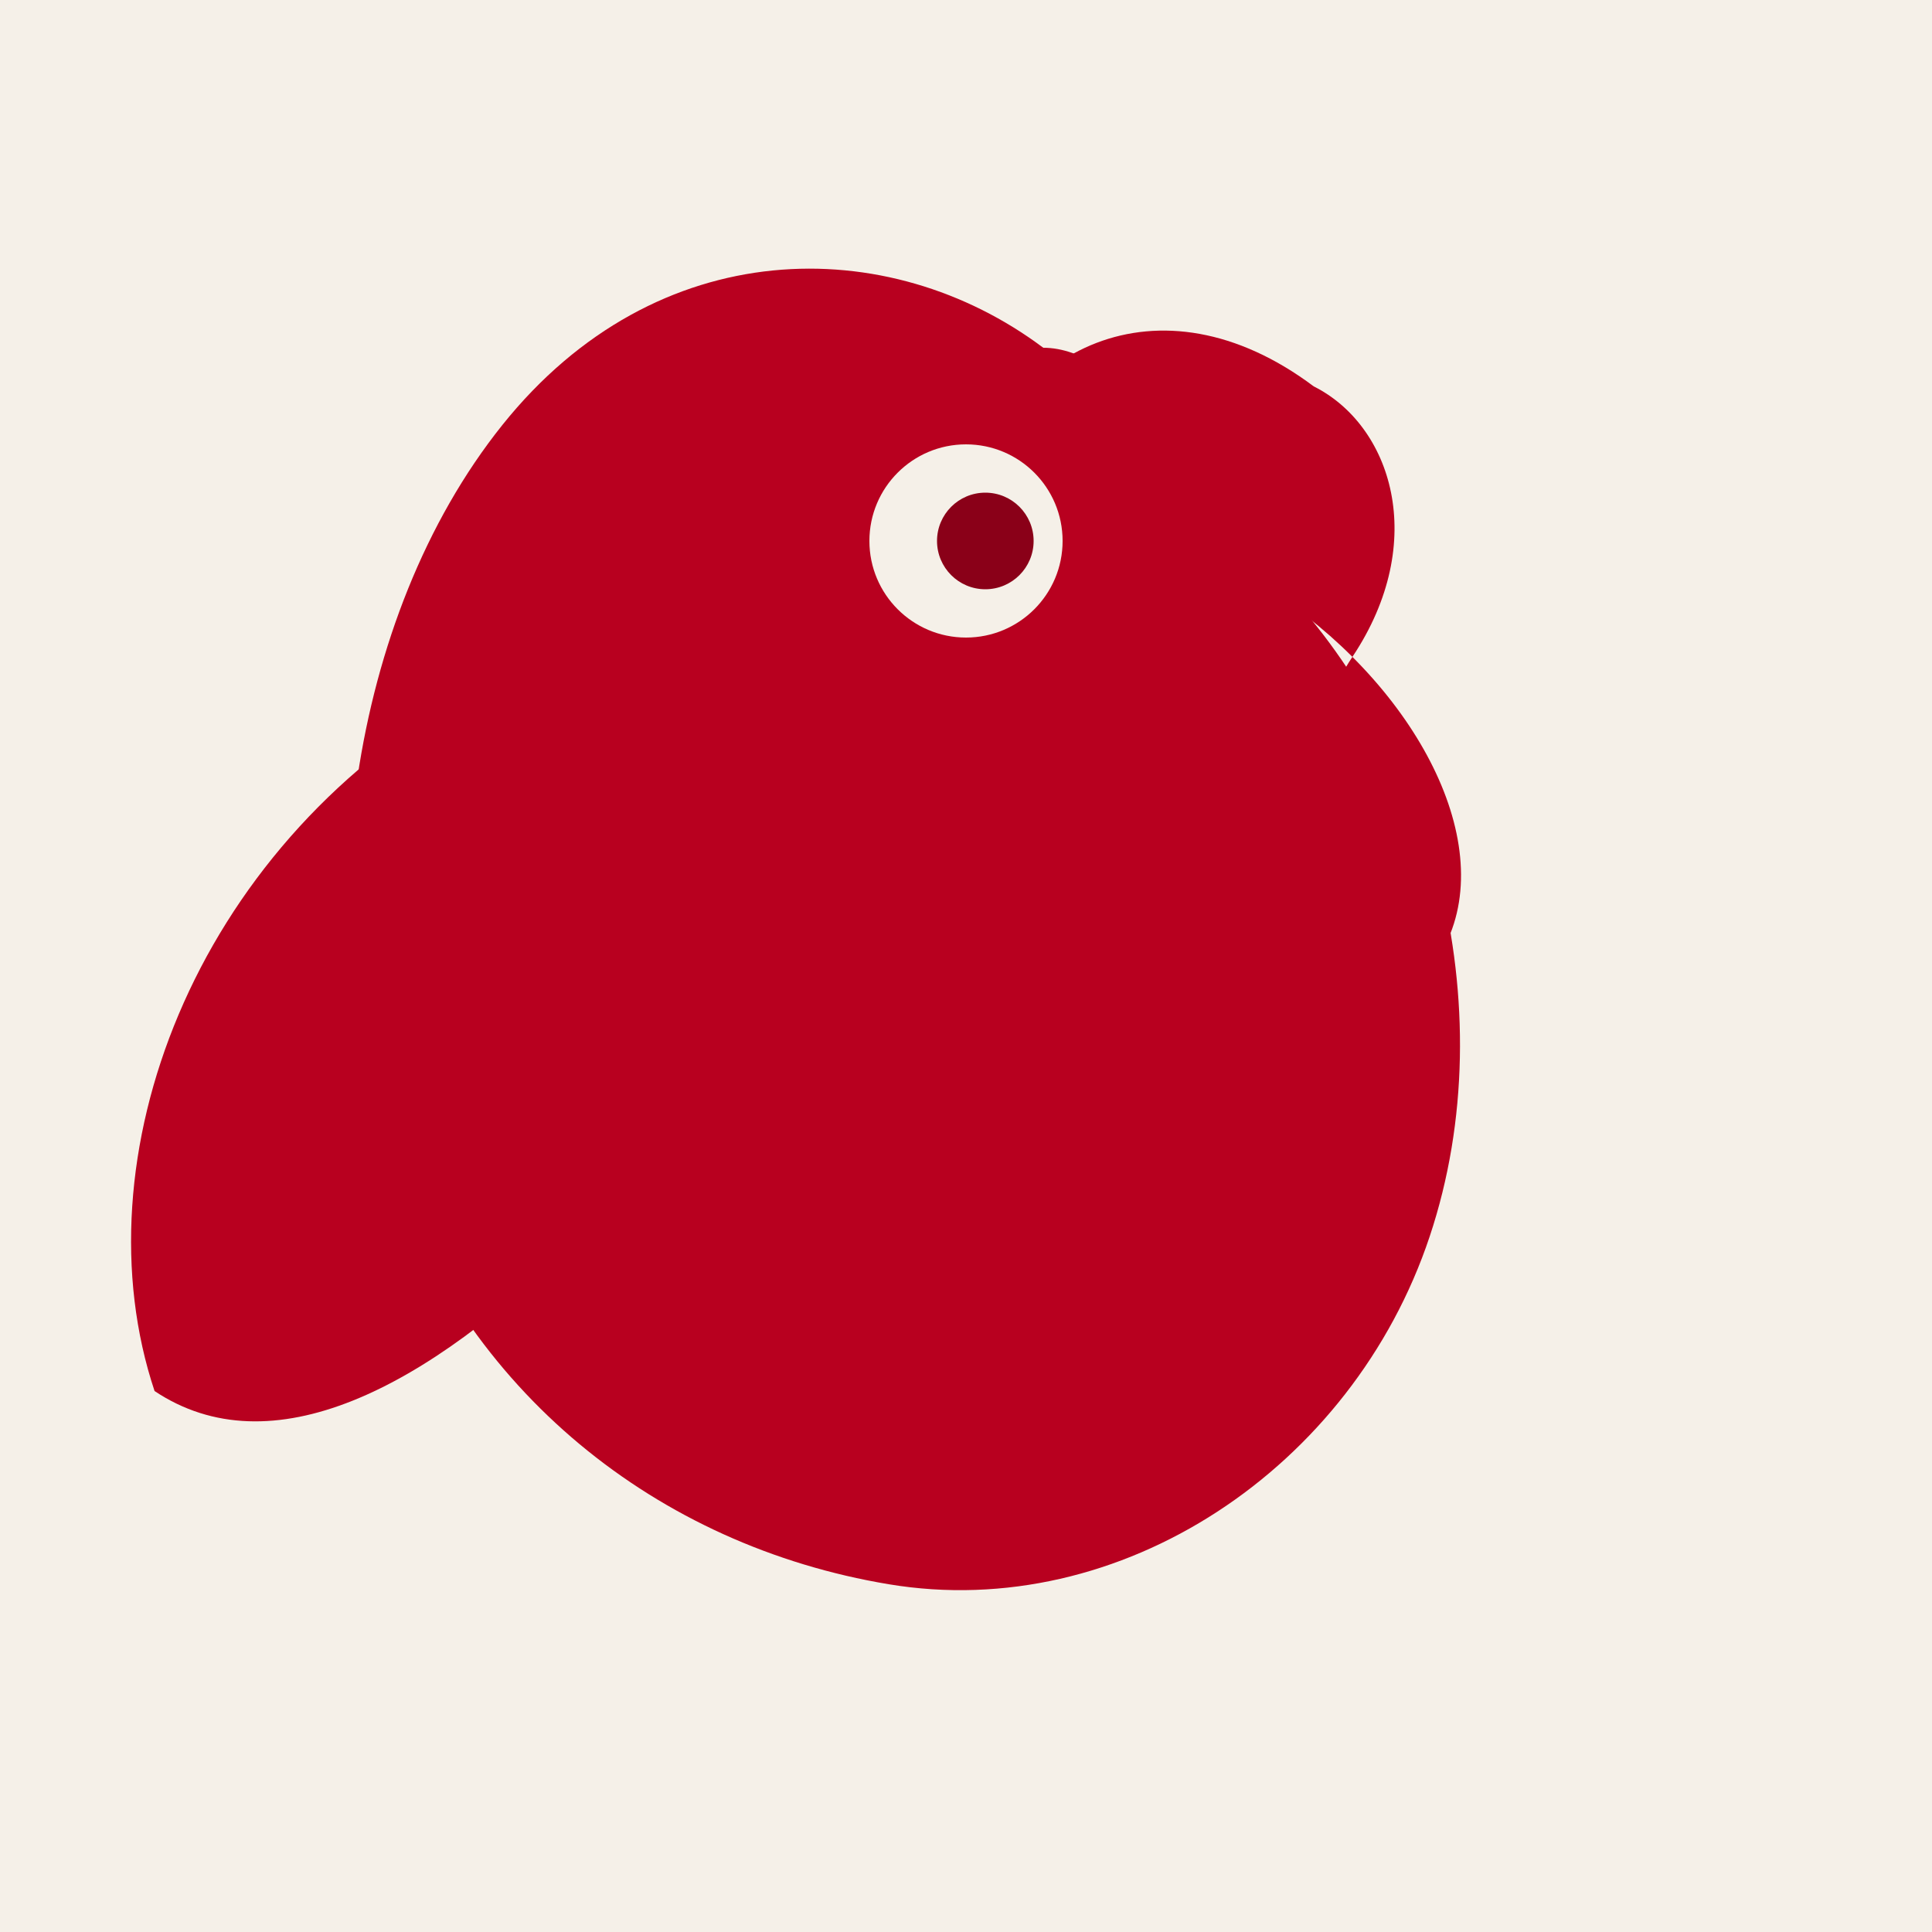
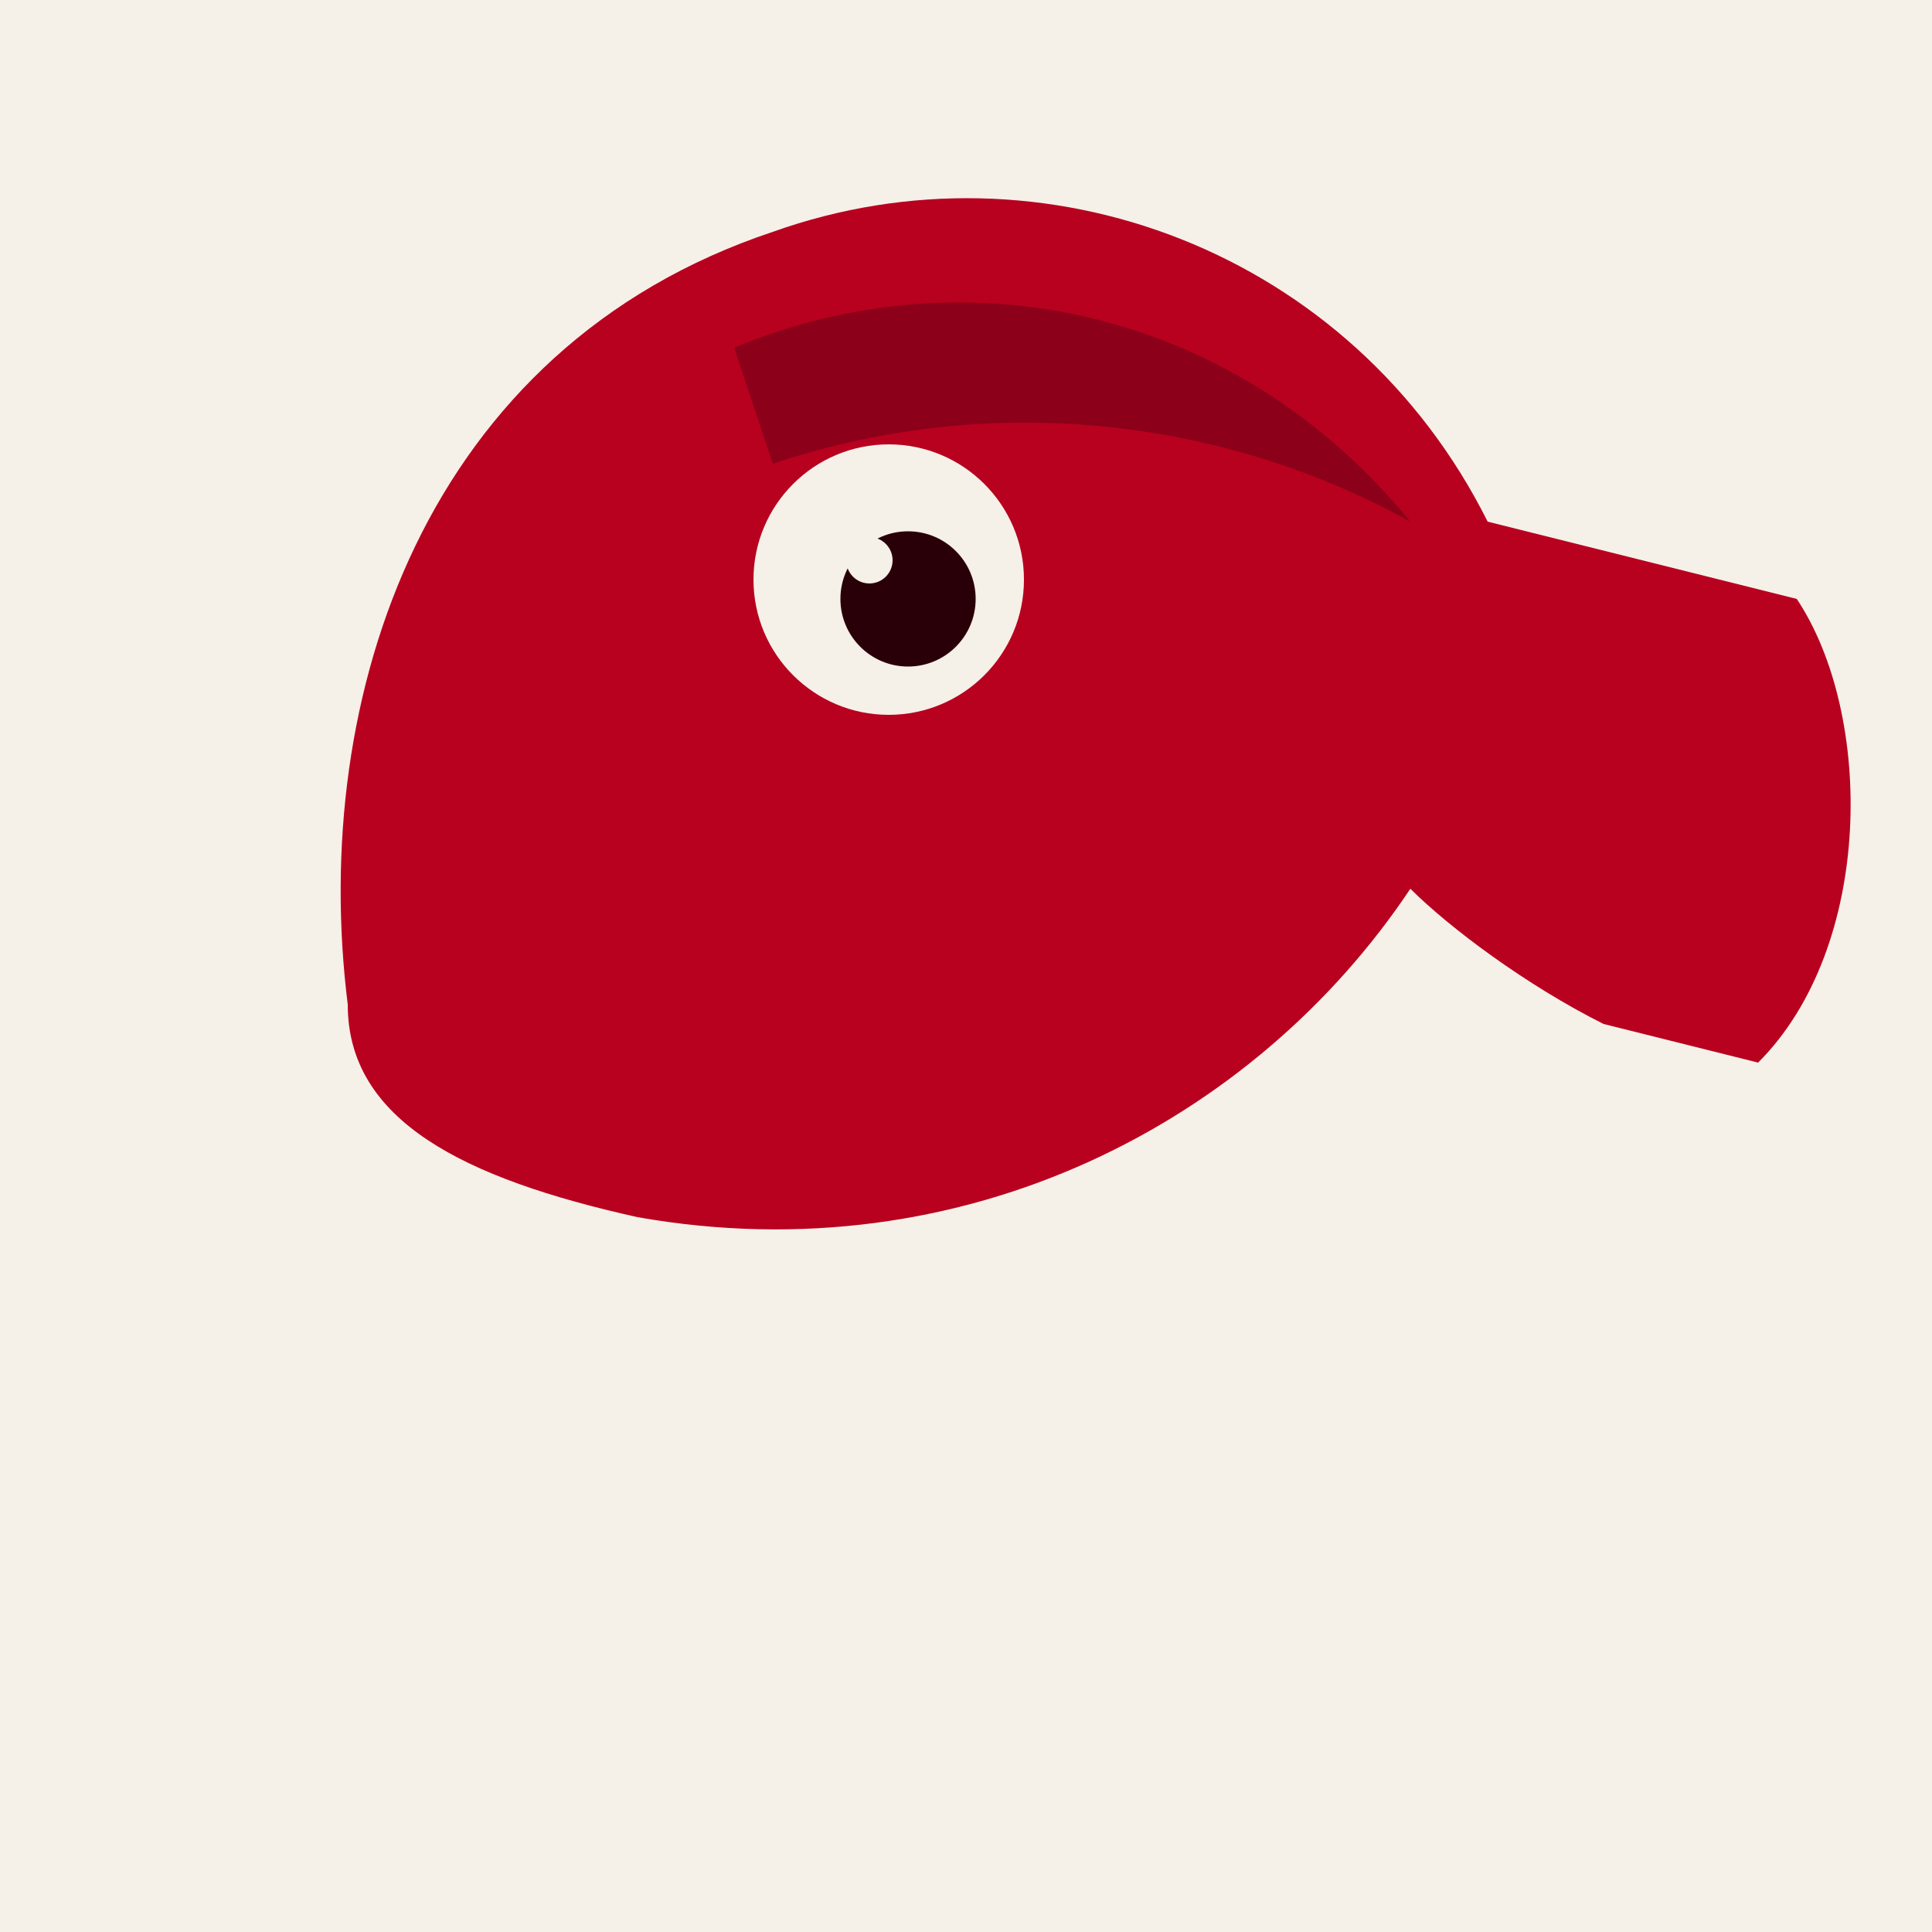
<svg xmlns="http://www.w3.org/2000/svg" viewBox="0 0 100 100">
  <rect width="100" height="100" fill="#f5f0e8" />
-   <path d="     M 24,36     C 10,44 4,60 8,72     C 14,76 22,72 30,64     C 24,56 18,46 22,38     Z   " fill="#b8001f" />
-   <path d="     M 54,18     C 46,12 34,12 26,22     C 18,32 16,48 20,60     C 24,72 34,80 46,82     C 58,84 70,76 74,64     C 78,52 74,38 66,30     C 62,24 58,18 54,18     Z   " fill="#b8001f" />
-   <path d="     M 68,20     C 60,14 52,18 50,26     C 56,26 64,28 70,34     C 74,28 72,22 68,20     Z   " fill="#b8001f" />
-   <path d="     M 70,34     C 76,40 78,48 72,52     C 68,48 66,40 70,34     Z   " fill="#b8001f" />
-   <circle cx="50" cy="28" r="5" fill="#f5f0e8" />
-   <circle cx="51" cy="28" r="2.5" fill="#8a0018" />
+   <path d="     M 18,52     C 16,36 22,18 40,12     C 54,7  70,13 77,27     L 93,31     C 97,37 97,49 91,55     L 83,53     C 79,51 75,48 73,46     C 65,58 50,66 33,63     C 24,61 18,58 18,52     Z   " fill="#b8001f" />
+   <path d="     M 38,18     C 50,13 64,16 73,27     C 64,22 52,20 40,24     Z   " fill="#8c0019" />
+   <circle cx="46" cy="30" r="7" fill="#f5f0e8" />
+   <circle cx="47" cy="31" r="3.5" fill="#2a0008" />
+   <circle cx="45" cy="29" r="1.2" fill="#f5f0e8" />
</svg>
